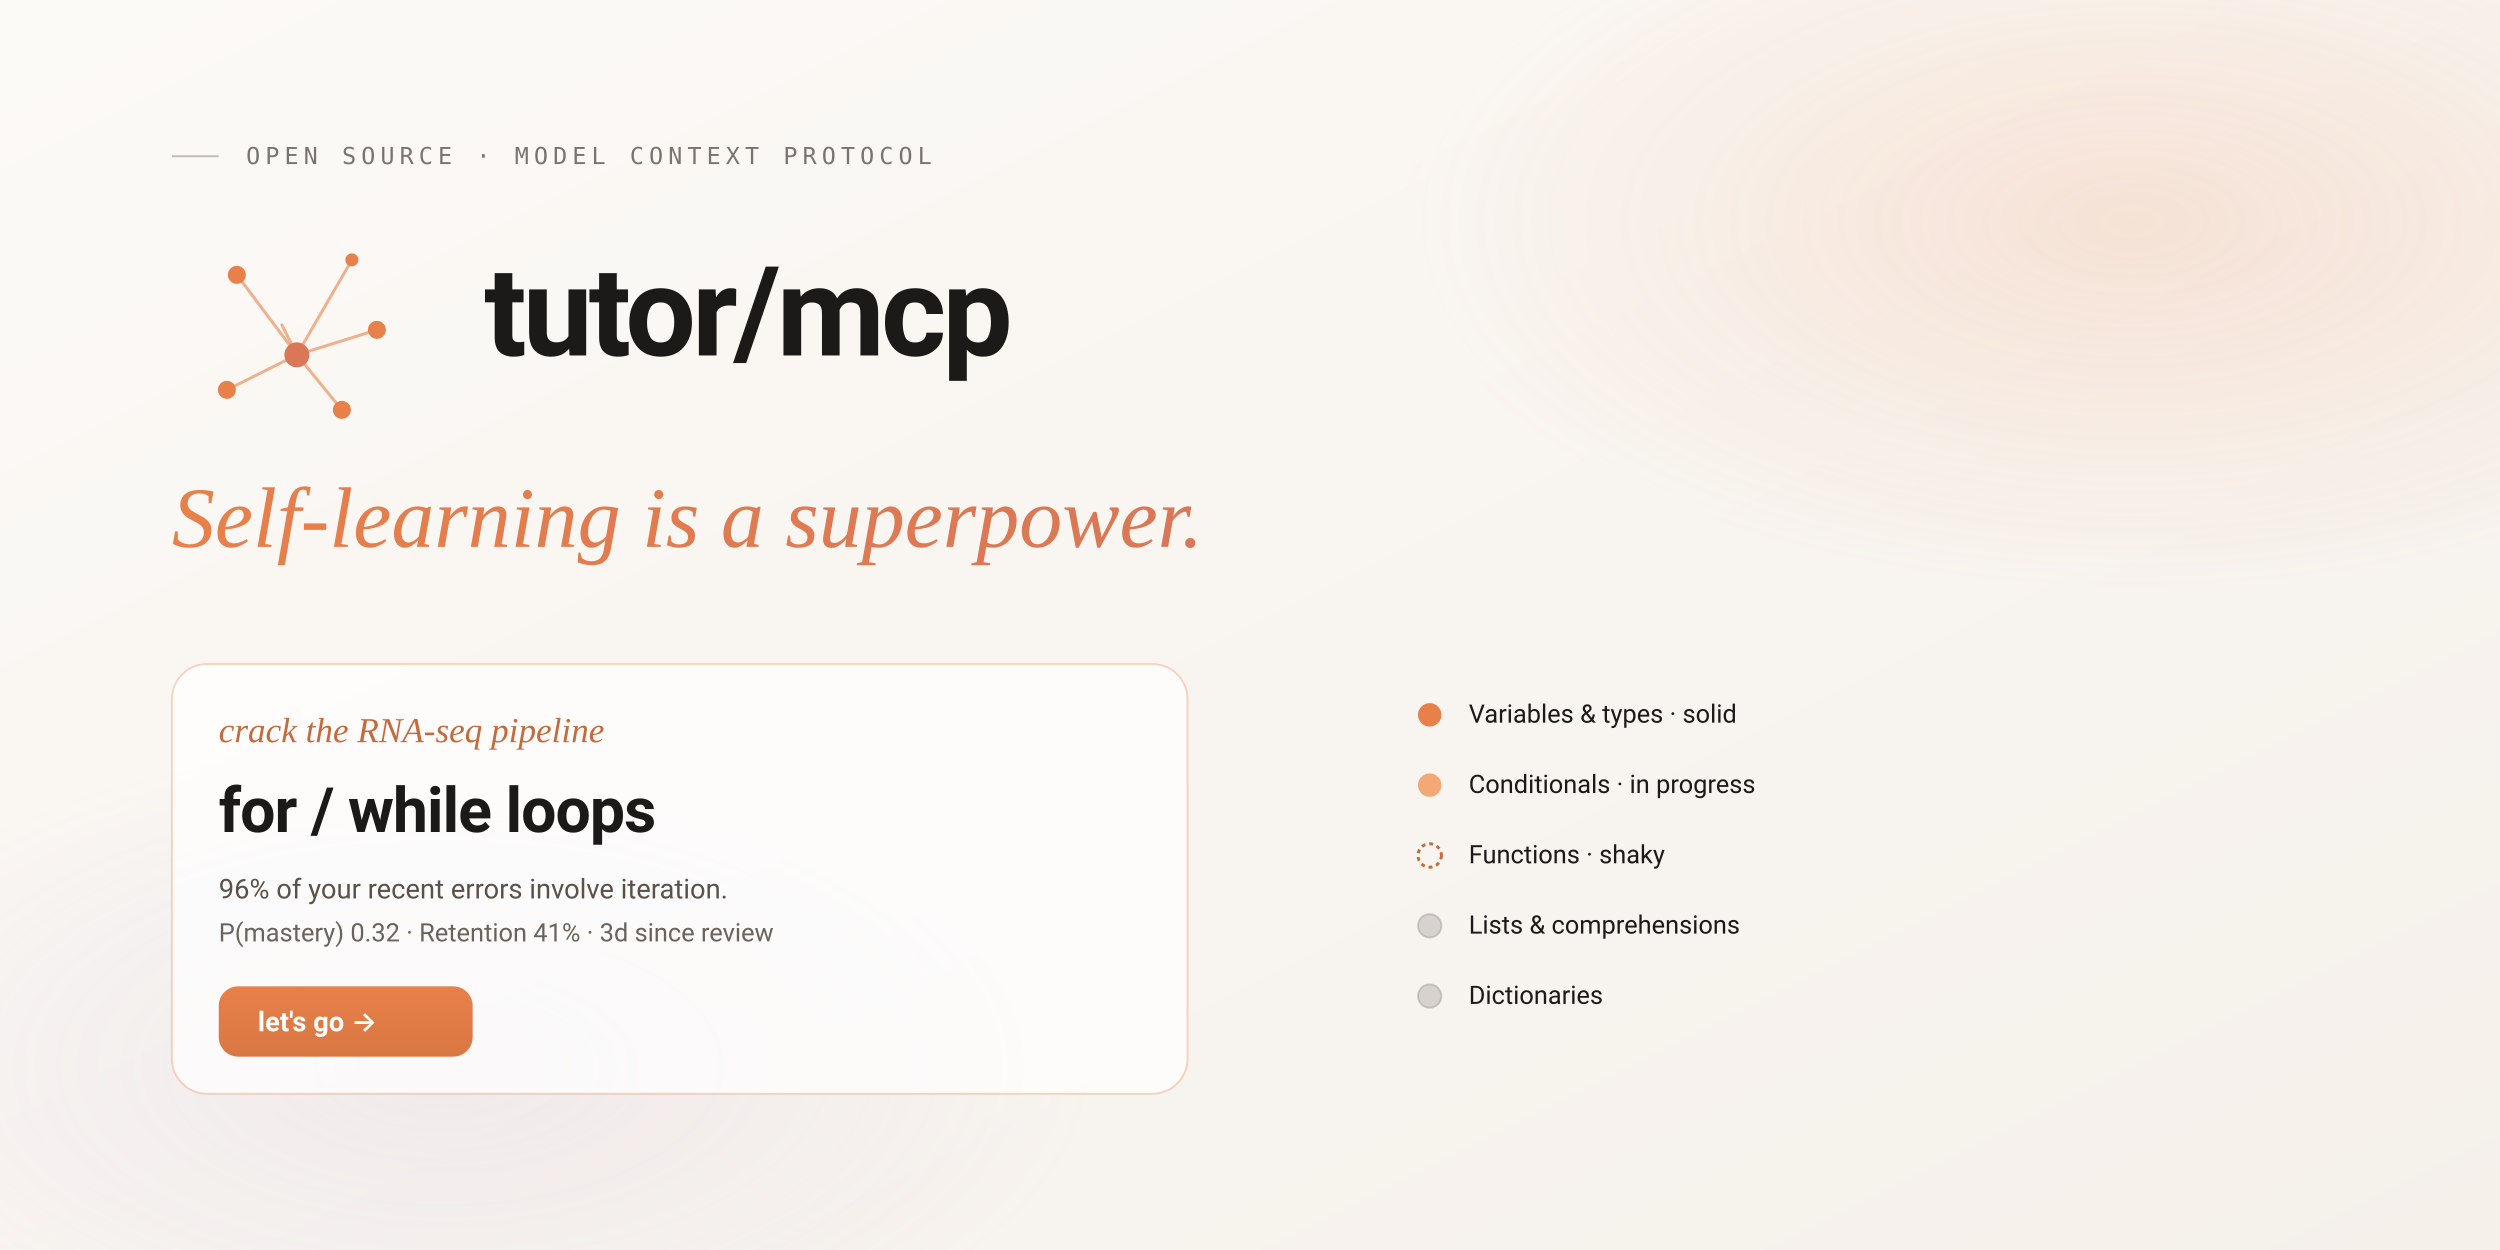
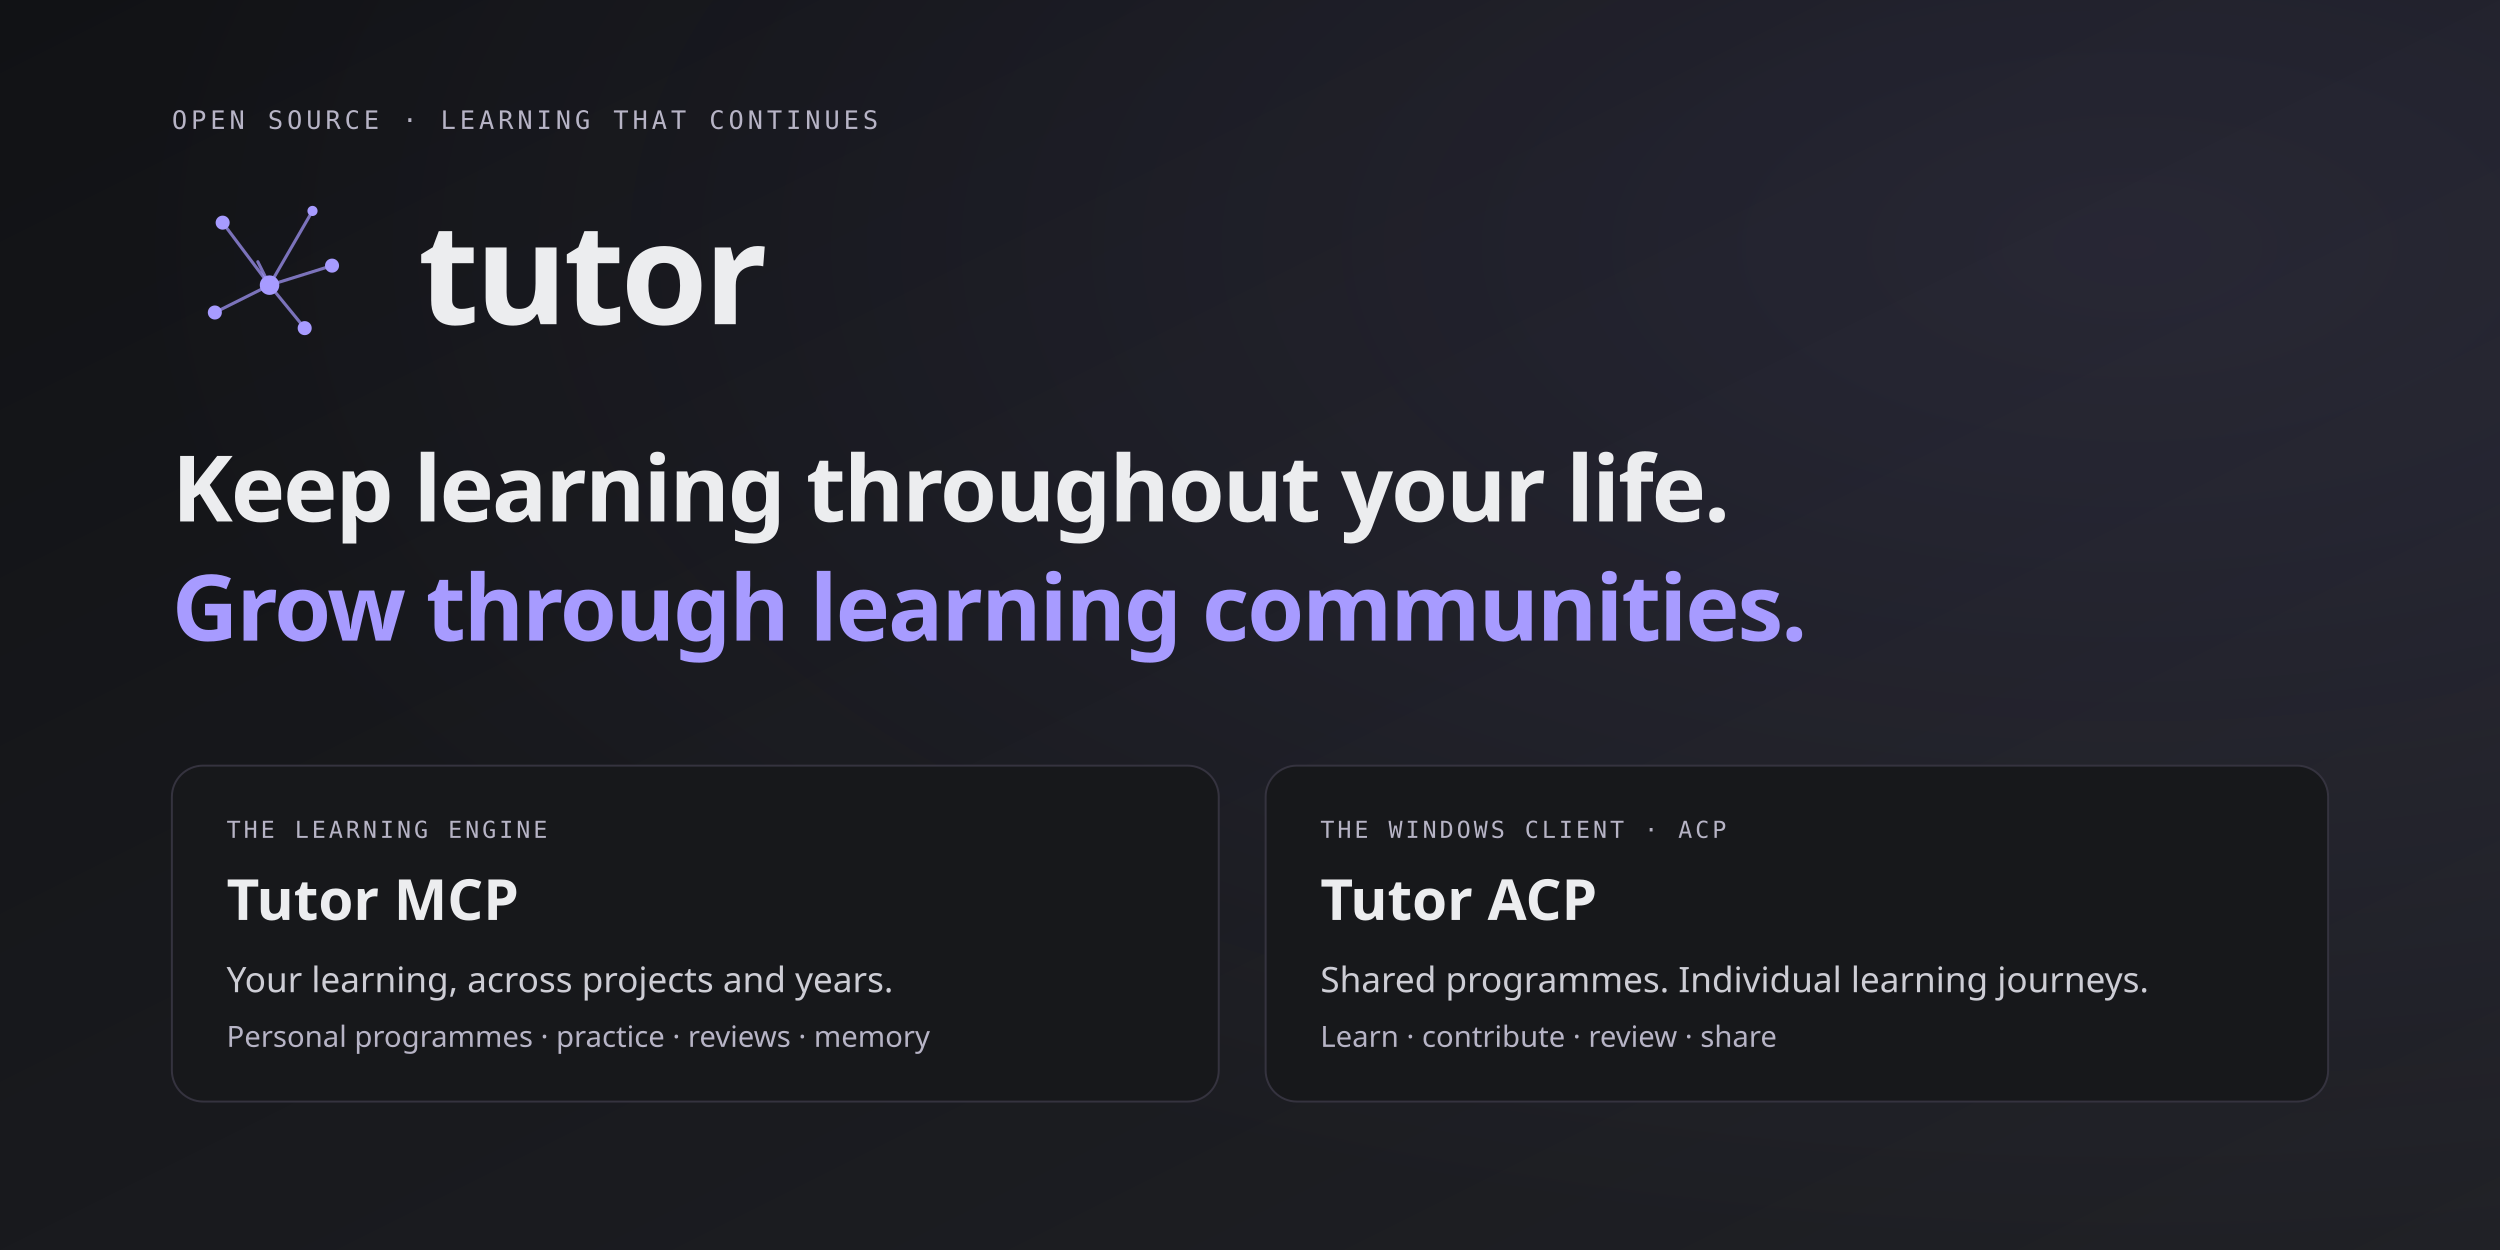
- <svg xmlns="http://www.w3.org/2000/svg" viewBox="0 0 1280 640" role="img" aria-label="tutor/mcp — Self-learning is a superpower. A Model Context Protocol server that turns your AI into a super-intelligent tutor.">
+ <svg xmlns="http://www.w3.org/2000/svg" viewBox="0 0 1280 640" role="img" aria-labelledby="title description">
  <defs>
    <style>
-       .mono { font-family: ui-monospace, "JetBrains Mono", "Cascadia Mono", "SFMono-Regular", Menlo, Consolas, monospace; }
-       .sans { font-family: system-ui, -apple-system, "Inter Tight", "Segoe UI", Roboto, sans-serif; }
-       .serif { font-family: "Instrument Serif", Georgia, "Times New Roman", serif; font-style: italic; }
+       .sans { font-family: "Segoe UI", system-ui, -apple-system, sans-serif; }
+       .mono { font-family: "Cascadia Mono", ui-monospace, monospace; }
    </style>
-     <linearGradient id="bg" x1="0" y1="0" x2="1" y2="1">
-       <stop offset="0%" stop-color="#FCFAF7" />
-       <stop offset="100%" stop-color="#F5F0EA" />
+     <linearGradient id="background" x1="0" y1="0" x2="1" y2="1">
+       <stop offset="0%" stop-color="#111215" />
+       <stop offset="100%" stop-color="#202126" />
    </linearGradient>
-     <radialGradient id="blobTerracotta" cx="0.85" cy="0.18" r="0.45">
-       <stop offset="0%" stop-color="#e8804a" stop-opacity="0.16" />
-       <stop offset="65%" stop-color="#e8804a" stop-opacity="0" />
+     <radialGradient id="glow" cx="0.85" cy="0.2" r="0.8">
+       <stop offset="0%" stop-color="#A79BFF" stop-opacity="0.1" />
+       <stop offset="100%" stop-color="#A79BFF" stop-opacity="0" />
    </radialGradient>
-     <radialGradient id="blobLavender" cx="0.18" cy="0.85" r="0.40">
-       <stop offset="0%" stop-color="#b496c8" stop-opacity="0.12" />
-       <stop offset="65%" stop-color="#b496c8" stop-opacity="0" />
-     </radialGradient>
-     <linearGradient id="taglineFill" x1="0" y1="0" x2="1" y2="0">
-       <stop offset="0%" stop-color="#e8804a" />
-       <stop offset="100%" stop-color="#d97757" />
-     </linearGradient>
-     <linearGradient id="ctaFill" x1="0" y1="0" x2="0" y2="1">
-       <stop offset="0%" stop-color="#e8804a" />
-       <stop offset="100%" stop-color="#d97742" />
-     </linearGradient>
  </defs>
-   <rect x="0" y="0" width="1280" height="640" fill="url(#bg)" />
-   <rect x="0" y="0" width="1280" height="640" fill="url(#blobTerracotta)" />
-   <rect x="0" y="0" width="1280" height="640" fill="url(#blobLavender)" />
-   <g>
-     <line x1="88" y1="80" x2="112" y2="80" stroke="#7a7370" stroke-opacity="0.45" stroke-width="1" />
-     <text x="126" y="84" class="mono" font-size="12" letter-spacing="2.6" fill="#7a7370">OPEN SOURCE  ·  MODEL CONTEXT PROTOCOL</text>
+   <rect width="1280" height="640" fill="url(#background)" />
+   <rect width="1280" height="640" fill="url(#glow)" />
+   <text x="88" y="66" class="mono" font-size="13" letter-spacing="2" fill="#B7B4C6">OPEN SOURCE · LEARNING THAT CONTINUES</text>
+   <g transform="translate(88 90)">
+     <g stroke="#A79BFF" stroke-width="1.6" stroke-linecap="round" stroke-opacity="0.7" fill="none">
+       <line x1="26" y1="24" x2="50" y2="56" />
+       <line x1="72" y1="18" x2="50" y2="56" />
+       <line x1="82" y1="46" x2="50" y2="56" />
+       <line x1="68" y1="78" x2="50" y2="56" />
+       <line x1="22" y1="70" x2="50" y2="56" />
+       <line x1="44" y1="44" x2="50" y2="56" />
+     </g>
+     <g fill="#A79BFF">
+       <circle cx="26" cy="24" r="3.6" />
+       <circle cx="72" cy="18" r="2.6" />
+       <circle cx="82" cy="46" r="3.6" />
+       <circle cx="68" cy="78" r="3.6" />
+       <circle cx="22" cy="70" r="3.6" />
+       <circle cx="50" cy="56" r="5" />
+     </g>
+     <text x="126" y="76" class="sans" font-size="72" font-weight="650" letter-spacing="-2" fill="#ECEDEF">tutor</text>
  </g>
-   <g transform="translate(88 110)">
-     <g transform="scale(1.28)">
-       <g stroke="#e8804a" stroke-width="1.2" stroke-linecap="round" stroke-opacity="0.6" fill="none">
-         <line x1="26" y1="24" x2="50" y2="56" />
-         <line x1="72" y1="18" x2="50" y2="56" />
-         <line x1="82" y1="46" x2="50" y2="56" />
-         <line x1="68" y1="78" x2="50" y2="56" />
-         <line x1="22" y1="70" x2="50" y2="56" />
-         <line x1="44" y1="44" x2="50" y2="56" />
-       </g>
-       <circle cx="26" cy="24" r="3.6" fill="#e8804a" />
-       <circle cx="72" cy="18" r="2.6" fill="#e8804a" />
-       <circle cx="82" cy="46" r="3.6" fill="#e8804a" />
-       <circle cx="68" cy="78" r="3.6" fill="#e8804a" />
-       <circle cx="22" cy="70" r="3.6" fill="#e8804a" />
-       <circle cx="50" cy="56" r="5" fill="#d97757" />
-     </g>
-     <text x="160" y="72" class="sans" font-size="64" font-weight="700" fill="#1c1a18" letter-spacing="-2">tutor/mcp</text>
+   <g class="sans" font-size="47" font-weight="600" letter-spacing="-1">
+     <text x="88" y="267" fill="#ECEDEF">Keep learning throughout your life.</text>
+     <text x="88" y="328" fill="#A79BFF">Grow through learning communities.</text>
  </g>
-   <text x="88" y="280" class="serif" font-size="44" fill="url(#taglineFill)">Self-learning is a superpower.</text>
-   <g transform="translate(88 340)">
-     <rect x="0" y="0" width="520" height="220" rx="18" ry="18" fill="rgba(255,255,255,0.72)" stroke="rgba(232,128,74,0.32)" stroke-width="1" />
-     <text x="24" y="40" class="serif" font-size="18" fill="#c46a3c">crack the RNA-seq pipeline</text>
-     <text x="24" y="86" class="sans" font-size="32" font-weight="600" fill="#1c1a18" letter-spacing="-0.5">for / while loops</text>
-     <text x="24" y="120" class="sans" font-size="14" fill="#5a5249">96% of your recent errors involve iteration.</text>
-     <text x="24" y="142" class="sans" font-size="13" fill="#6a625d">P(mastery) 0.32  ·  Retention 41%  ·  3d since review</text>
-     <g transform="translate(24 165)">
-       <rect x="0" y="0" width="130" height="36" rx="10" fill="url(#ctaFill)" />
-       <text x="20" y="23" class="sans" font-size="14" font-weight="600" fill="#fff">let's go →</text>
-     </g>
+   <g transform="translate(88 392)">
+     <rect width="536" height="172" rx="16" fill="#17181B" stroke="#35333F" />
+     <text x="28" y="37" class="mono" font-size="12" letter-spacing="1.5" fill="#B7B4C6">THE LEARNING ENGINE</text>
+     <text x="28" y="79" class="sans" font-size="29" font-weight="600" fill="#ECEDEF">Tutor MCP</text>
+     <text x="28" y="116" class="sans" font-size="18" fill="#CDCDD5">Your learning, across projects and years.</text>
+     <text x="28" y="144" class="sans" font-size="15" fill="#B7B4C6">Personal programmes · practice · reviews · memory</text>
  </g>
-   <g transform="translate(720 340)" class="sans" font-size="13" fill="#1c1a18">
-     <g>
-       <circle cx="12" cy="26" r="6" fill="#e8804a" />
-       <text x="32" y="30">Variables &amp; types · solid</text>
-     </g>
-     <g transform="translate(0 36)">
-       <circle cx="12" cy="26" r="6" fill="#f3a875" />
-       <text x="32" y="30">Conditionals · in progress</text>
-     </g>
-     <g transform="translate(0 72)">
-       <circle cx="12" cy="26" r="6" fill="none" stroke="#c46a3c" stroke-width="1.5" stroke-dasharray="2 2" />
-       <text x="32" y="30">Functions · shaky</text>
-     </g>
-     <g transform="translate(0 108)">
-       <circle cx="12" cy="26" r="6" fill="rgba(122,115,112,0.25)" stroke="rgba(122,115,112,0.3)" />
-       <text x="32" y="30">Lists &amp; comprehensions</text>
-     </g>
-     <g transform="translate(0 144)">
-       <circle cx="12" cy="26" r="6" fill="rgba(122,115,112,0.25)" stroke="rgba(122,115,112,0.3)" />
-       <text x="32" y="30">Dictionaries</text>
-     </g>
+   <g transform="translate(648 392)">
+     <rect width="544" height="172" rx="16" fill="#17181B" stroke="#35333F" />
+     <text x="28" y="37" class="mono" font-size="12" letter-spacing="1.5" fill="#B7B4C6">THE WINDOWS CLIENT · ACP</text>
+     <text x="28" y="79" class="sans" font-size="29" font-weight="600" fill="#ECEDEF">Tutor ACP</text>
+     <text x="28" y="116" class="sans" font-size="18" fill="#CDCDD5">Shared programmes. Individual learning journeys.</text>
+     <text x="28" y="144" class="sans" font-size="15" fill="#B7B4C6">Learn · contribute · review · share</text>
  </g>
</svg>
